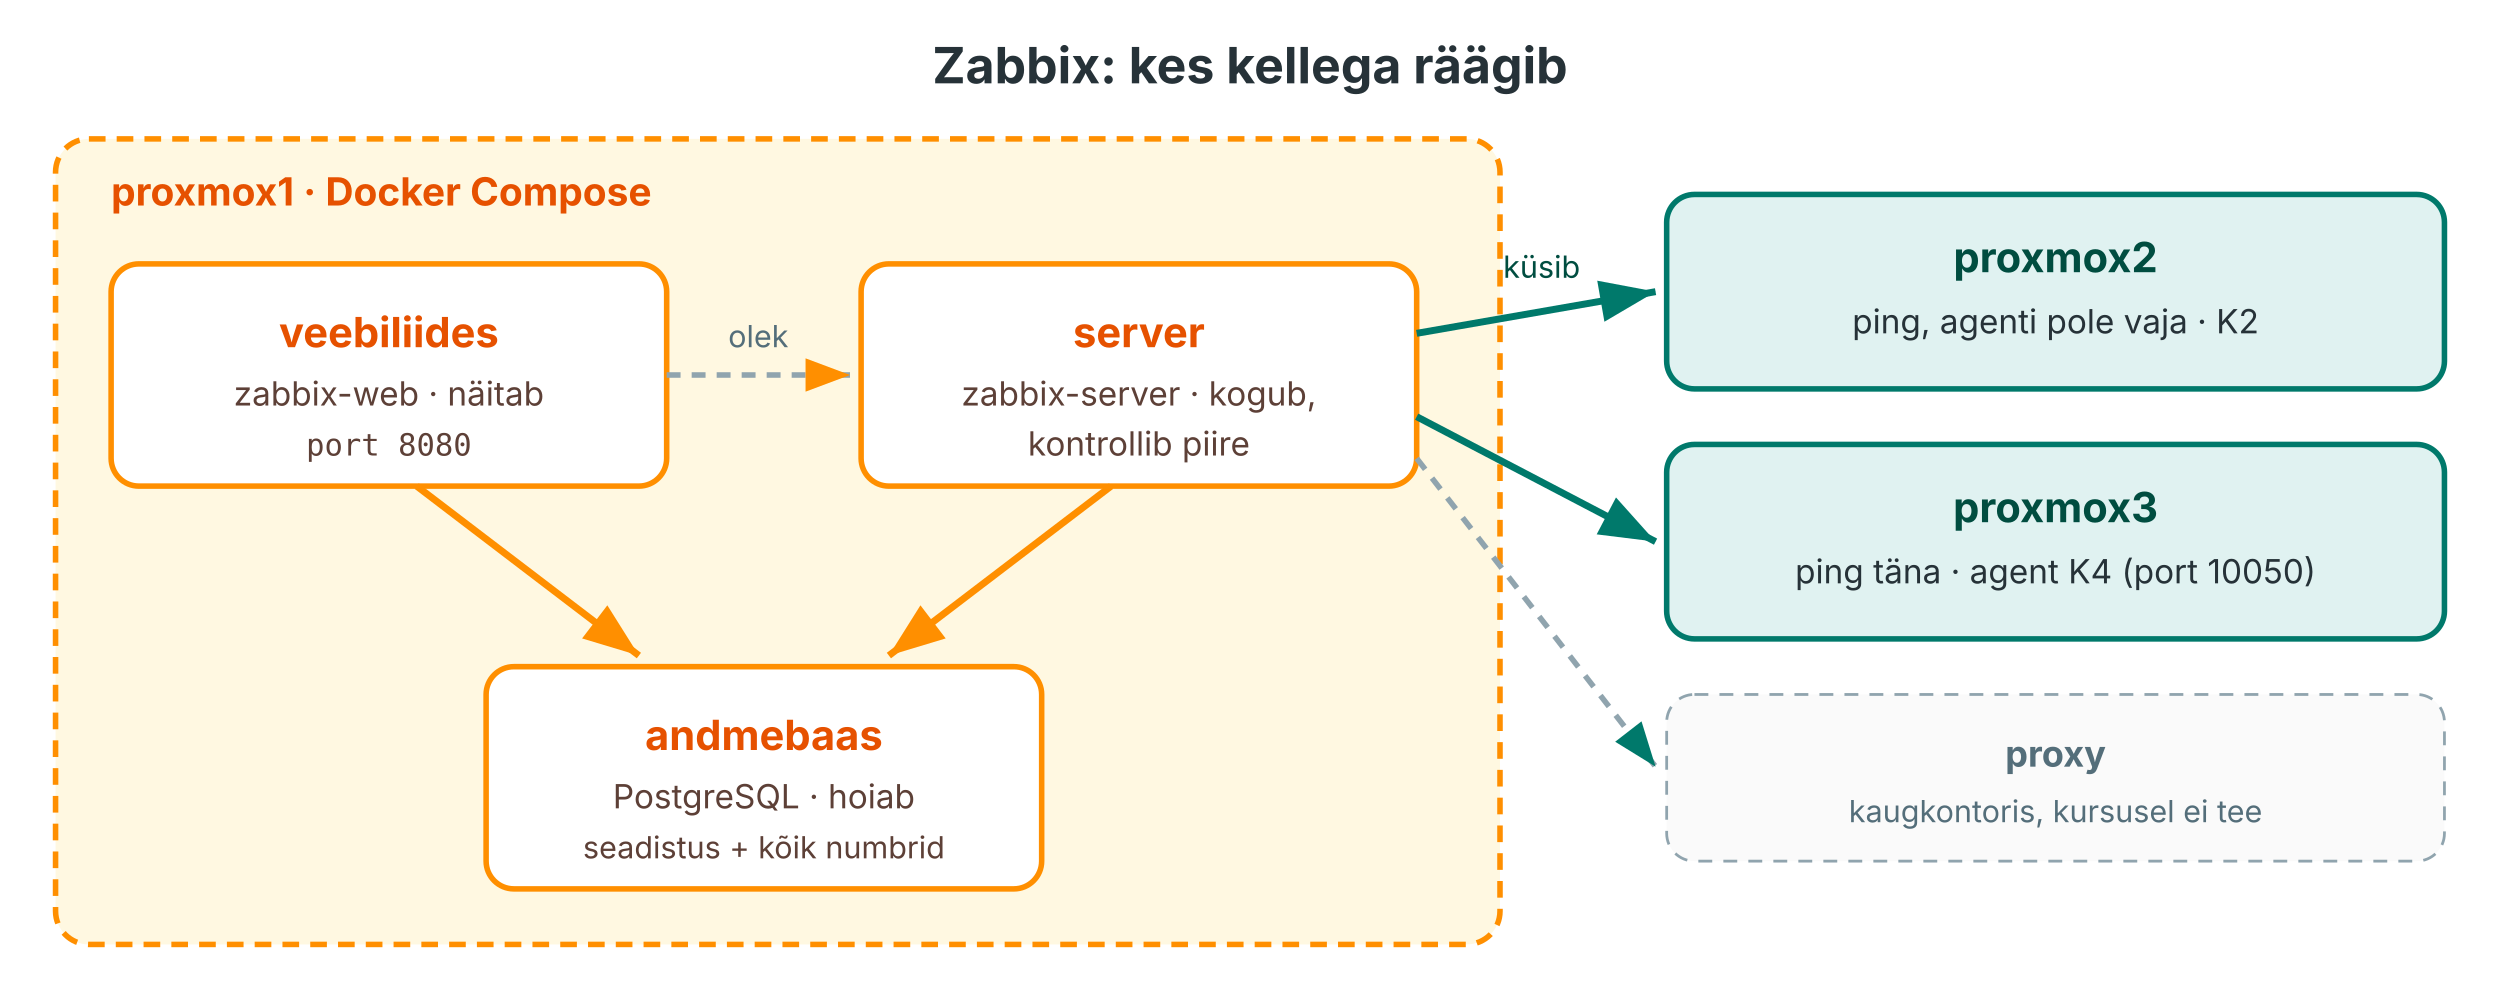
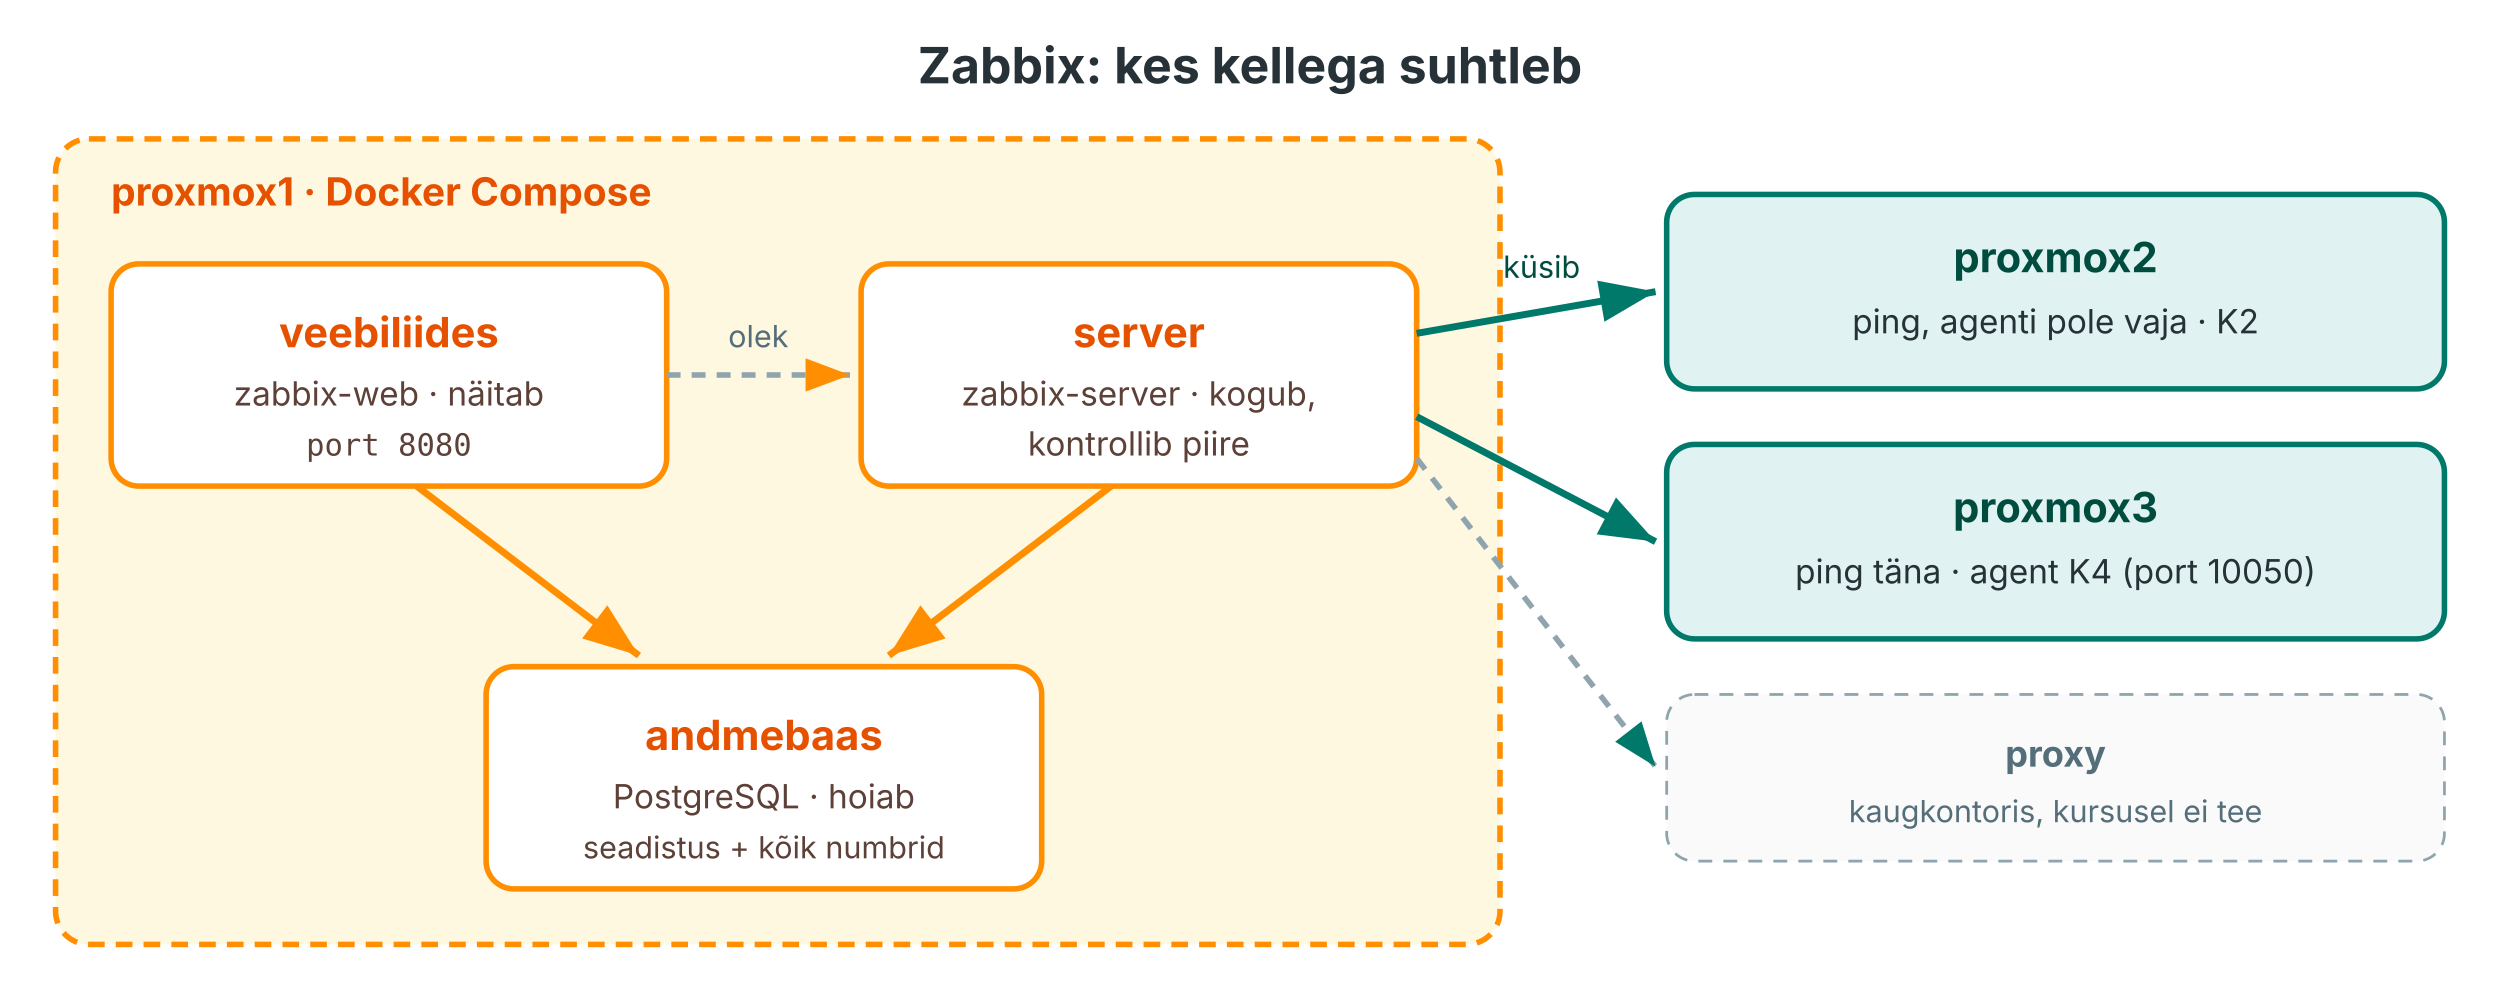
<svg xmlns="http://www.w3.org/2000/svg" viewBox="0 0 900 360" font-family="Inter, -apple-system, sans-serif">
  <defs>
    <marker id="z1" markerWidth="10" markerHeight="10" refX="8" refY="3" orient="auto">
      <path d="M0,0 L8,3 L0,6 Z" fill="#ff8f00" />
    </marker>
    <marker id="z1g" markerWidth="10" markerHeight="10" refX="8" refY="3" orient="auto">
      <path d="M0,0 L8,3 L0,6 Z" fill="#00796b" />
    </marker>
  </defs>
  <rect width="900" height="360" fill="#ffffff" />
-   <text x="450" y="30" text-anchor="middle" font-size="18" font-weight="700" fill="#263238">Zabbix: kes kellega räägib</text>
+   <text x="450" y="30" text-anchor="middle" font-size="18" font-weight="700" fill="#263238">Zabbix: kes kellega suhtleb</text>
  <rect x="20" y="50" width="520" height="290" rx="12" fill="#fff8e1" stroke="#ff8f00" stroke-width="2" stroke-dasharray="6 4" />
  <text x="40" y="74" font-size="14" font-weight="700" fill="#e65100">proxmox1 · Docker Compose</text>
  <rect x="40" y="95" width="200" height="80" rx="10" fill="#ffffff" stroke="#ff8f00" stroke-width="2" />
  <text x="140" y="125" text-anchor="middle" font-size="15" font-weight="700" fill="#e65100">veebiliides</text>
  <text x="140" y="146" text-anchor="middle" font-size="12" fill="#5d4037">zabbix-web · näitab</text>
  <text x="140" y="164" text-anchor="middle" font-size="11" font-family="JetBrains Mono, Menlo, monospace" fill="#5d4037">port 8080</text>
  <rect x="310" y="95" width="200" height="80" rx="10" fill="#ffffff" stroke="#ff8f00" stroke-width="2" />
  <text x="410" y="125" text-anchor="middle" font-size="15" font-weight="700" fill="#e65100">server</text>
  <text x="410" y="146" text-anchor="middle" font-size="12" fill="#5d4037">zabbix-server · kogub,</text>
  <text x="410" y="164" text-anchor="middle" font-size="12" fill="#5d4037">kontrollib piire</text>
  <rect x="175" y="240" width="200" height="80" rx="10" fill="#ffffff" stroke="#ff8f00" stroke-width="2" />
  <text x="275" y="270" text-anchor="middle" font-size="15" font-weight="700" fill="#e65100">andmebaas</text>
  <text x="275" y="291" text-anchor="middle" font-size="12" fill="#5d4037">PostgreSQL · hoiab</text>
  <text x="275" y="309" text-anchor="middle" font-size="11" fill="#5d4037">seadistus + kõik numbrid</text>
  <line x1="150" y1="175" x2="230" y2="236" stroke="#ff8f00" stroke-width="2.5" marker-end="url(#z1)" />
  <line x1="400" y1="175" x2="320" y2="236" stroke="#ff8f00" stroke-width="2.5" marker-end="url(#z1)" />
  <line x1="240" y1="135" x2="306" y2="135" stroke="#90a4ae" stroke-width="2" stroke-dasharray="5 4" marker-end="url(#z1)" />
  <text x="273" y="125" text-anchor="middle" font-size="11" fill="#546e7a">olek</text>
  <rect x="40" y="0" width="0" height="0" />
  <rect x="600" y="70" width="280" height="70" rx="10" fill="#e0f2f1" stroke="#00796b" stroke-width="2" />
  <text x="740" y="98" text-anchor="middle" font-size="15" font-weight="700" fill="#004d40">proxmox2</text>
  <text x="740" y="120" text-anchor="middle" font-size="12" fill="#263238">ping, agenti pole vaja · K2</text>
  <rect x="600" y="160" width="280" height="70" rx="10" fill="#e0f2f1" stroke="#00796b" stroke-width="2" />
  <text x="740" y="188" text-anchor="middle" font-size="15" font-weight="700" fill="#004d40">proxmox3</text>
  <text x="740" y="210" text-anchor="middle" font-size="12" fill="#263238">ping täna · agent K4 (port 10050)</text>
  <rect x="600" y="250" width="280" height="60" rx="10" fill="#fafafa" stroke="#90a4ae" stroke-dasharray="5 4" />
  <text x="740" y="276" text-anchor="middle" font-size="13" font-weight="700" fill="#546e7a">proxy</text>
  <text x="740" y="296" text-anchor="middle" font-size="11" fill="#546e7a">kaugkontoris, kursusel ei tee</text>
  <line x1="510" y1="120" x2="596" y2="105" stroke="#00796b" stroke-width="2.5" marker-end="url(#z1g)" />
  <line x1="510" y1="150" x2="596" y2="195" stroke="#00796b" stroke-width="2.5" marker-end="url(#z1g)" />
  <line x1="510" y1="165" x2="596" y2="276" stroke="#90a4ae" stroke-width="2" stroke-dasharray="5 4" marker-end="url(#z1g)" />
  <text x="555" y="100" text-anchor="middle" font-size="11" fill="#004d40">küsib</text>
</svg>
